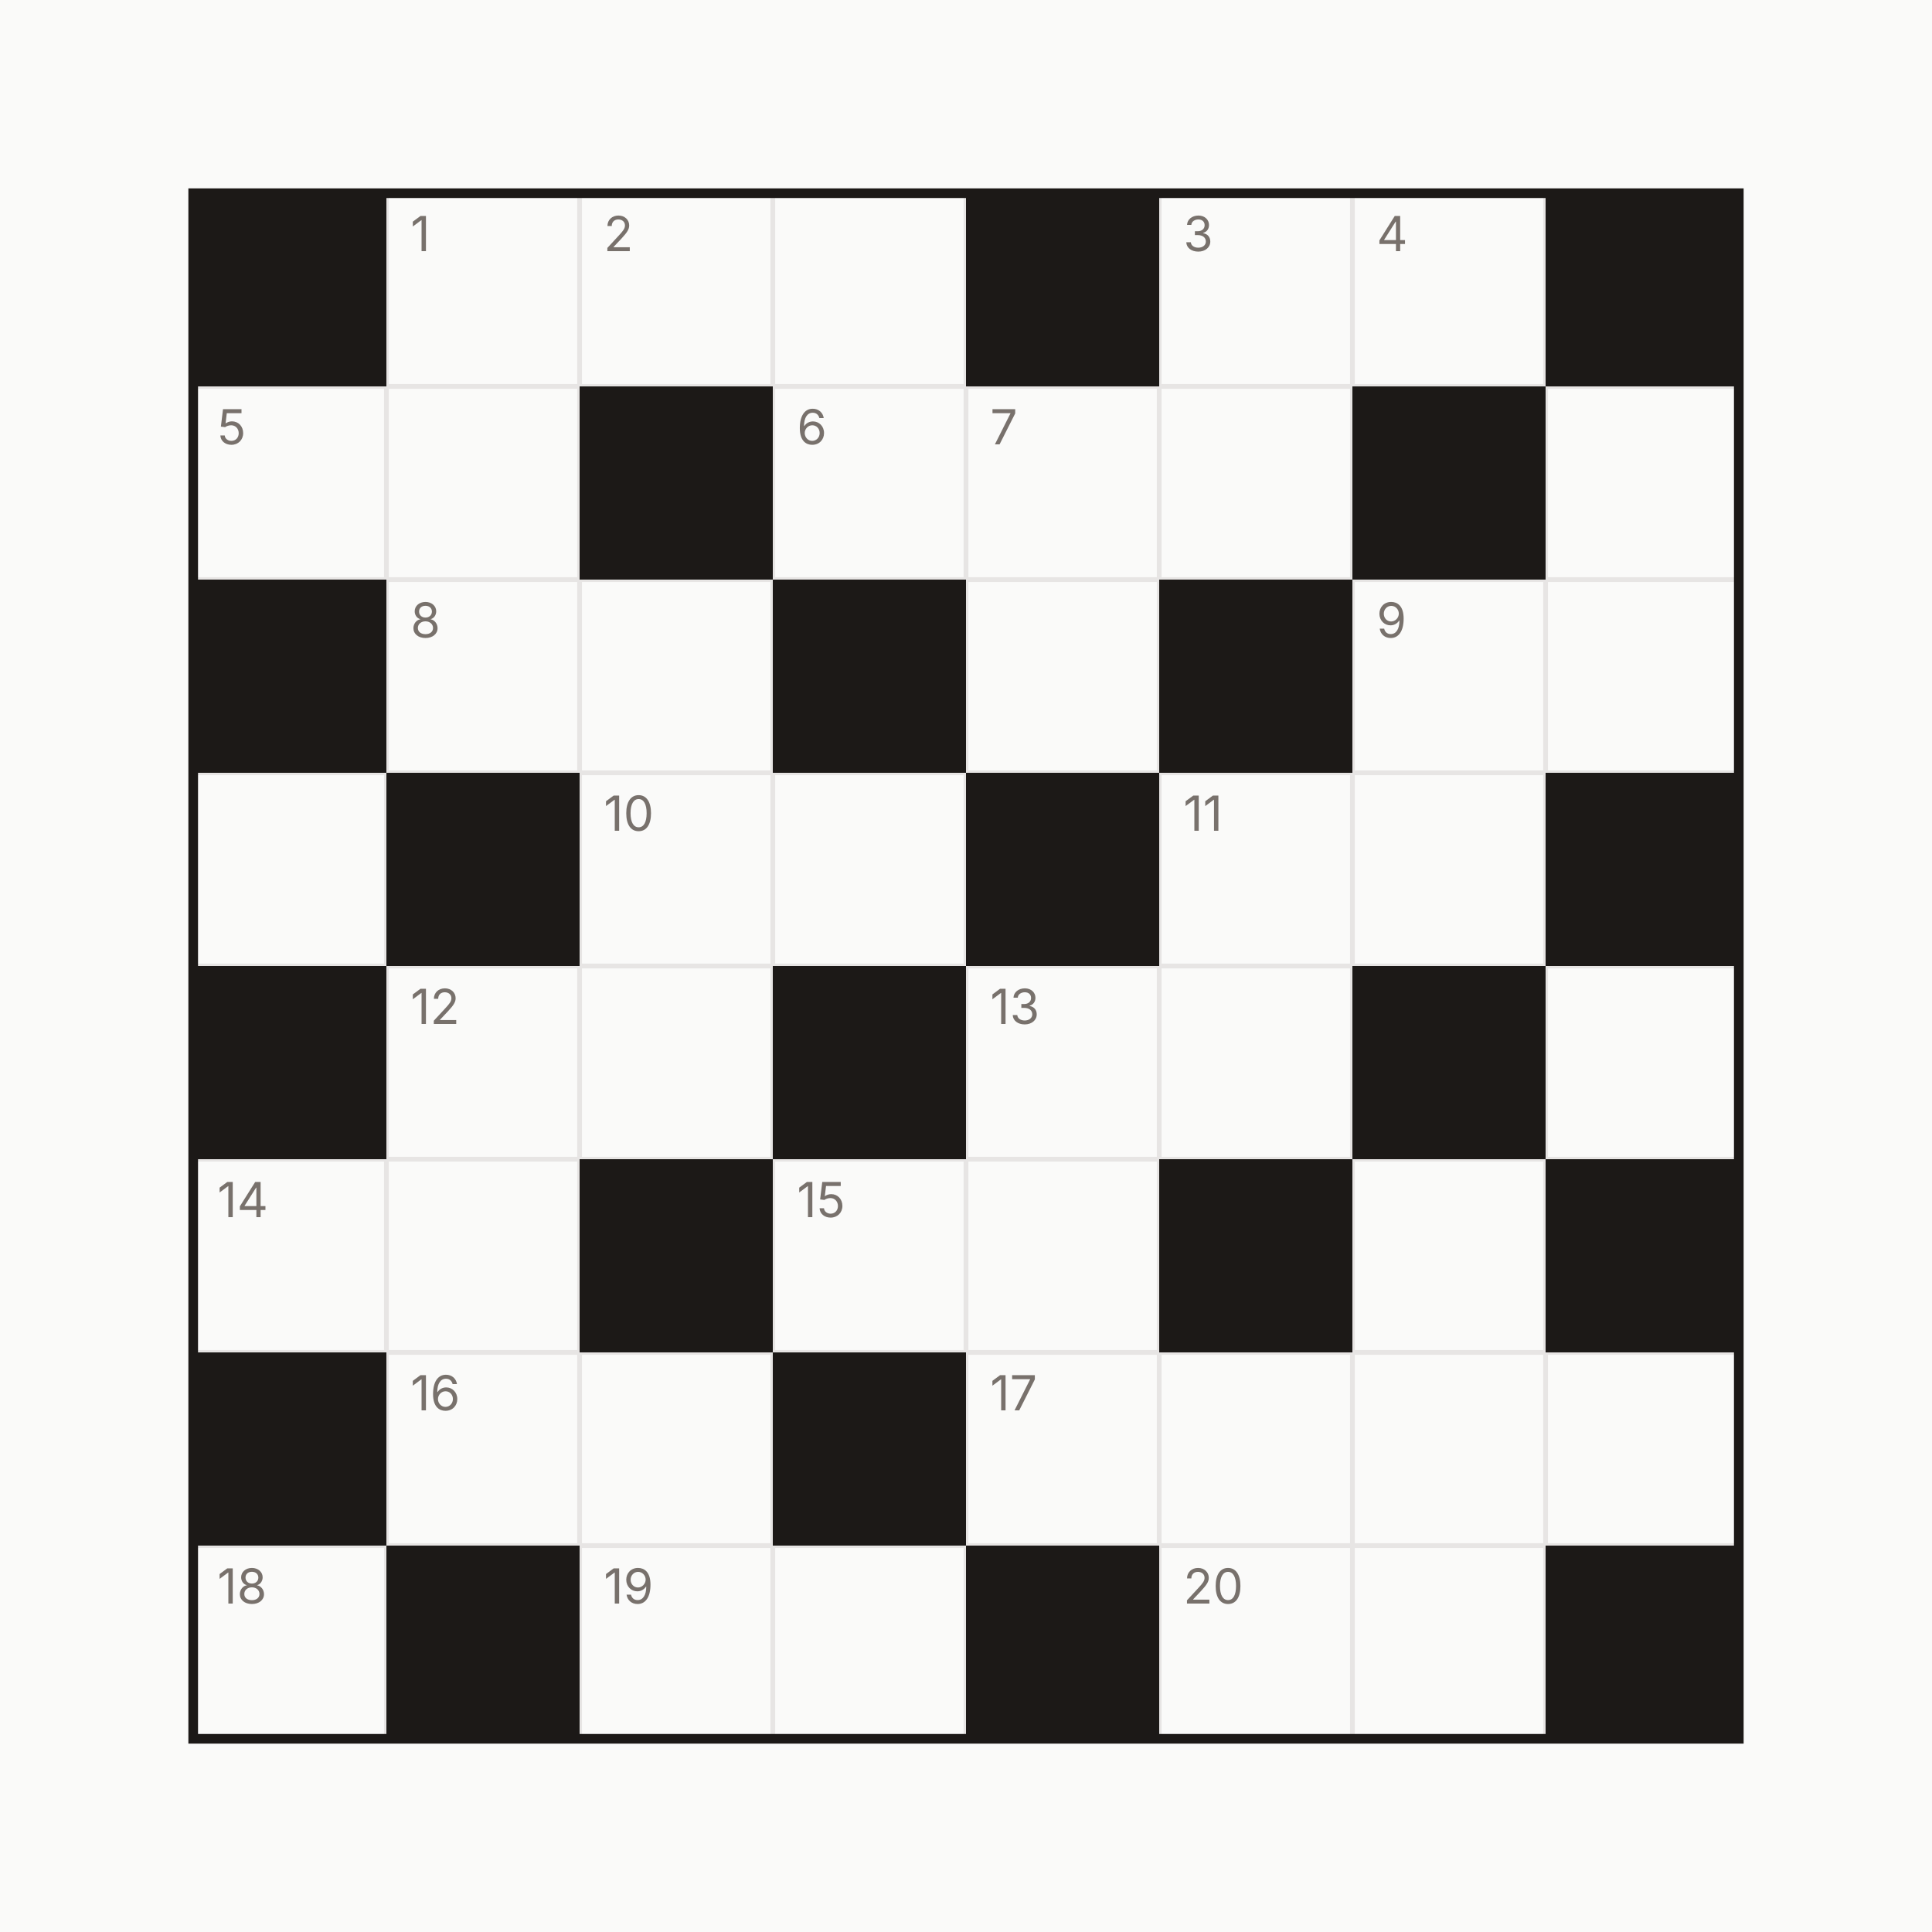
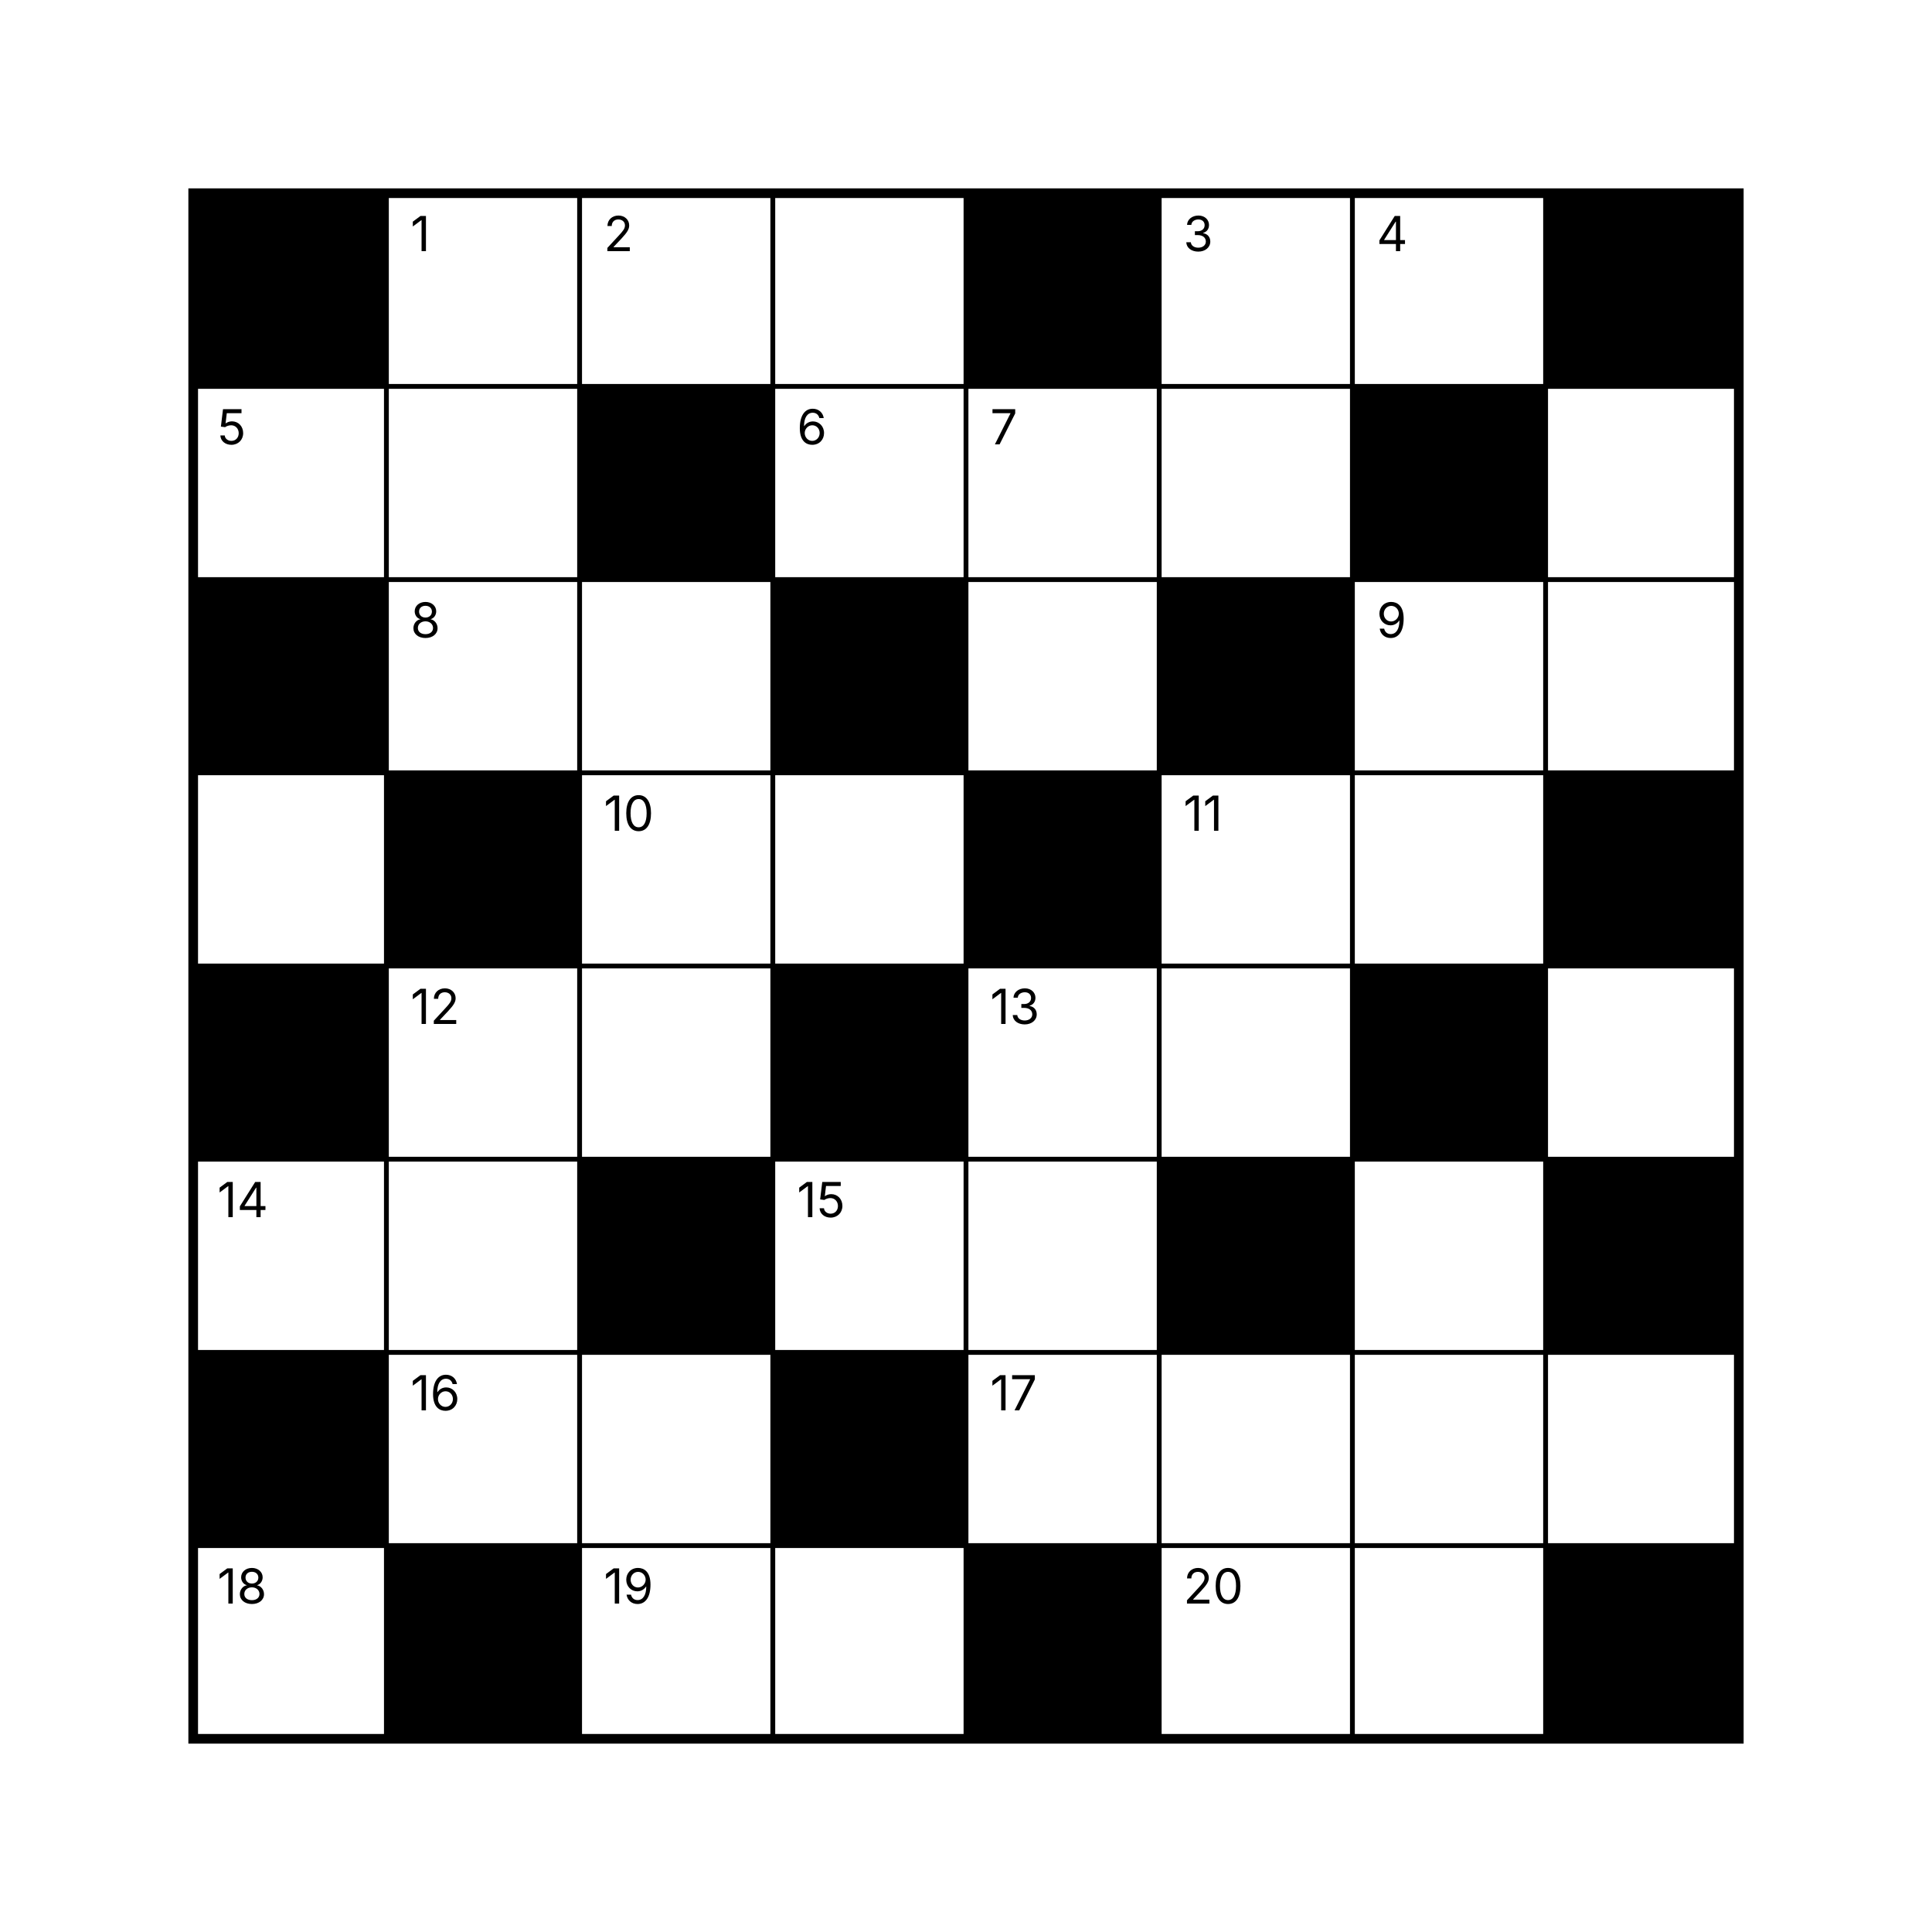
<svg xmlns="http://www.w3.org/2000/svg" width="400" height="400" viewBox="0 0 400 400" fill="none">
-   <rect width="400" height="400" fill="#fafaf9" />
-   <g stroke="#e7e5e4" stroke-width="1">
+   <rect width="400" height="400" fill="#ffffff" />
+   <g stroke="#000000" stroke-width="1">
    <line x1="40" y1="40" x2="40" y2="360" />
    <line x1="80" y1="40" x2="80" y2="360" />
    <line x1="120" y1="40" x2="120" y2="360" />
    <line x1="160" y1="40" x2="160" y2="360" />
    <line x1="200" y1="40" x2="200" y2="360" />
    <line x1="240" y1="40" x2="240" y2="360" />
    <line x1="280" y1="40" x2="280" y2="360" />
    <line x1="320" y1="40" x2="320" y2="360" />
    <line x1="360" y1="40" x2="360" y2="360" />
    <line x1="40" y1="40" x2="360" y2="40" />
    <line x1="40" y1="80" x2="360" y2="80" />
    <line x1="40" y1="120" x2="360" y2="120" />
    <line x1="40" y1="160" x2="360" y2="160" />
    <line x1="40" y1="200" x2="360" y2="200" />
    <line x1="40" y1="240" x2="360" y2="240" />
    <line x1="40" y1="280" x2="360" y2="280" />
    <line x1="40" y1="320" x2="360" y2="320" />
    <line x1="40" y1="360" x2="360" y2="360" />
  </g>
-   <g fill="#1c1917">
+   <g fill="#000000">
    <rect x="40" y="40" width="40" height="40" />
    <rect x="200" y="40" width="40" height="40" />
    <rect x="320" y="40" width="40" height="40" />
    <rect x="120" y="80" width="40" height="40" />
    <rect x="280" y="80" width="40" height="40" />
    <rect x="40" y="120" width="40" height="40" />
    <rect x="160" y="120" width="40" height="40" />
    <rect x="240" y="120" width="40" height="40" />
    <rect x="80" y="160" width="40" height="40" />
    <rect x="200" y="160" width="40" height="40" />
    <rect x="320" y="160" width="40" height="40" />
    <rect x="40" y="200" width="40" height="40" />
    <rect x="160" y="200" width="40" height="40" />
    <rect x="280" y="200" width="40" height="40" />
    <rect x="120" y="240" width="40" height="40" />
    <rect x="240" y="240" width="40" height="40" />
    <rect x="320" y="240" width="40" height="40" />
    <rect x="40" y="280" width="40" height="40" />
    <rect x="160" y="280" width="40" height="40" />
    <rect x="80" y="320" width="40" height="40" />
    <rect x="200" y="320" width="40" height="40" />
    <rect x="320" y="320" width="40" height="40" />
  </g>
-   <g font-family="Inter, sans-serif" font-size="10" fill="#78716c">
+   <g font-family="Inter, sans-serif" font-size="10" fill="#000000">
    <text x="85" y="52">1</text>
    <text x="125" y="52">2</text>
    <text x="245" y="52">3</text>
    <text x="285" y="52">4</text>
    <text x="45" y="92">5</text>
    <text x="165" y="92">6</text>
    <text x="205" y="92">7</text>
    <text x="85" y="132">8</text>
    <text x="285" y="132">9</text>
    <text x="125" y="172">10</text>
    <text x="245" y="172">11</text>
    <text x="85" y="212">12</text>
    <text x="205" y="212">13</text>
    <text x="45" y="252">14</text>
    <text x="165" y="252">15</text>
    <text x="85" y="292">16</text>
    <text x="205" y="292">17</text>
    <text x="45" y="332">18</text>
    <text x="125" y="332">19</text>
    <text x="245" y="332">20</text>
  </g>
-   <rect x="40" y="40" width="320" height="320" stroke="#1c1917" stroke-width="2" fill="none" />
+   <rect x="40" y="40" width="320" height="320" stroke="#000000" stroke-width="2" fill="none" />
</svg>
